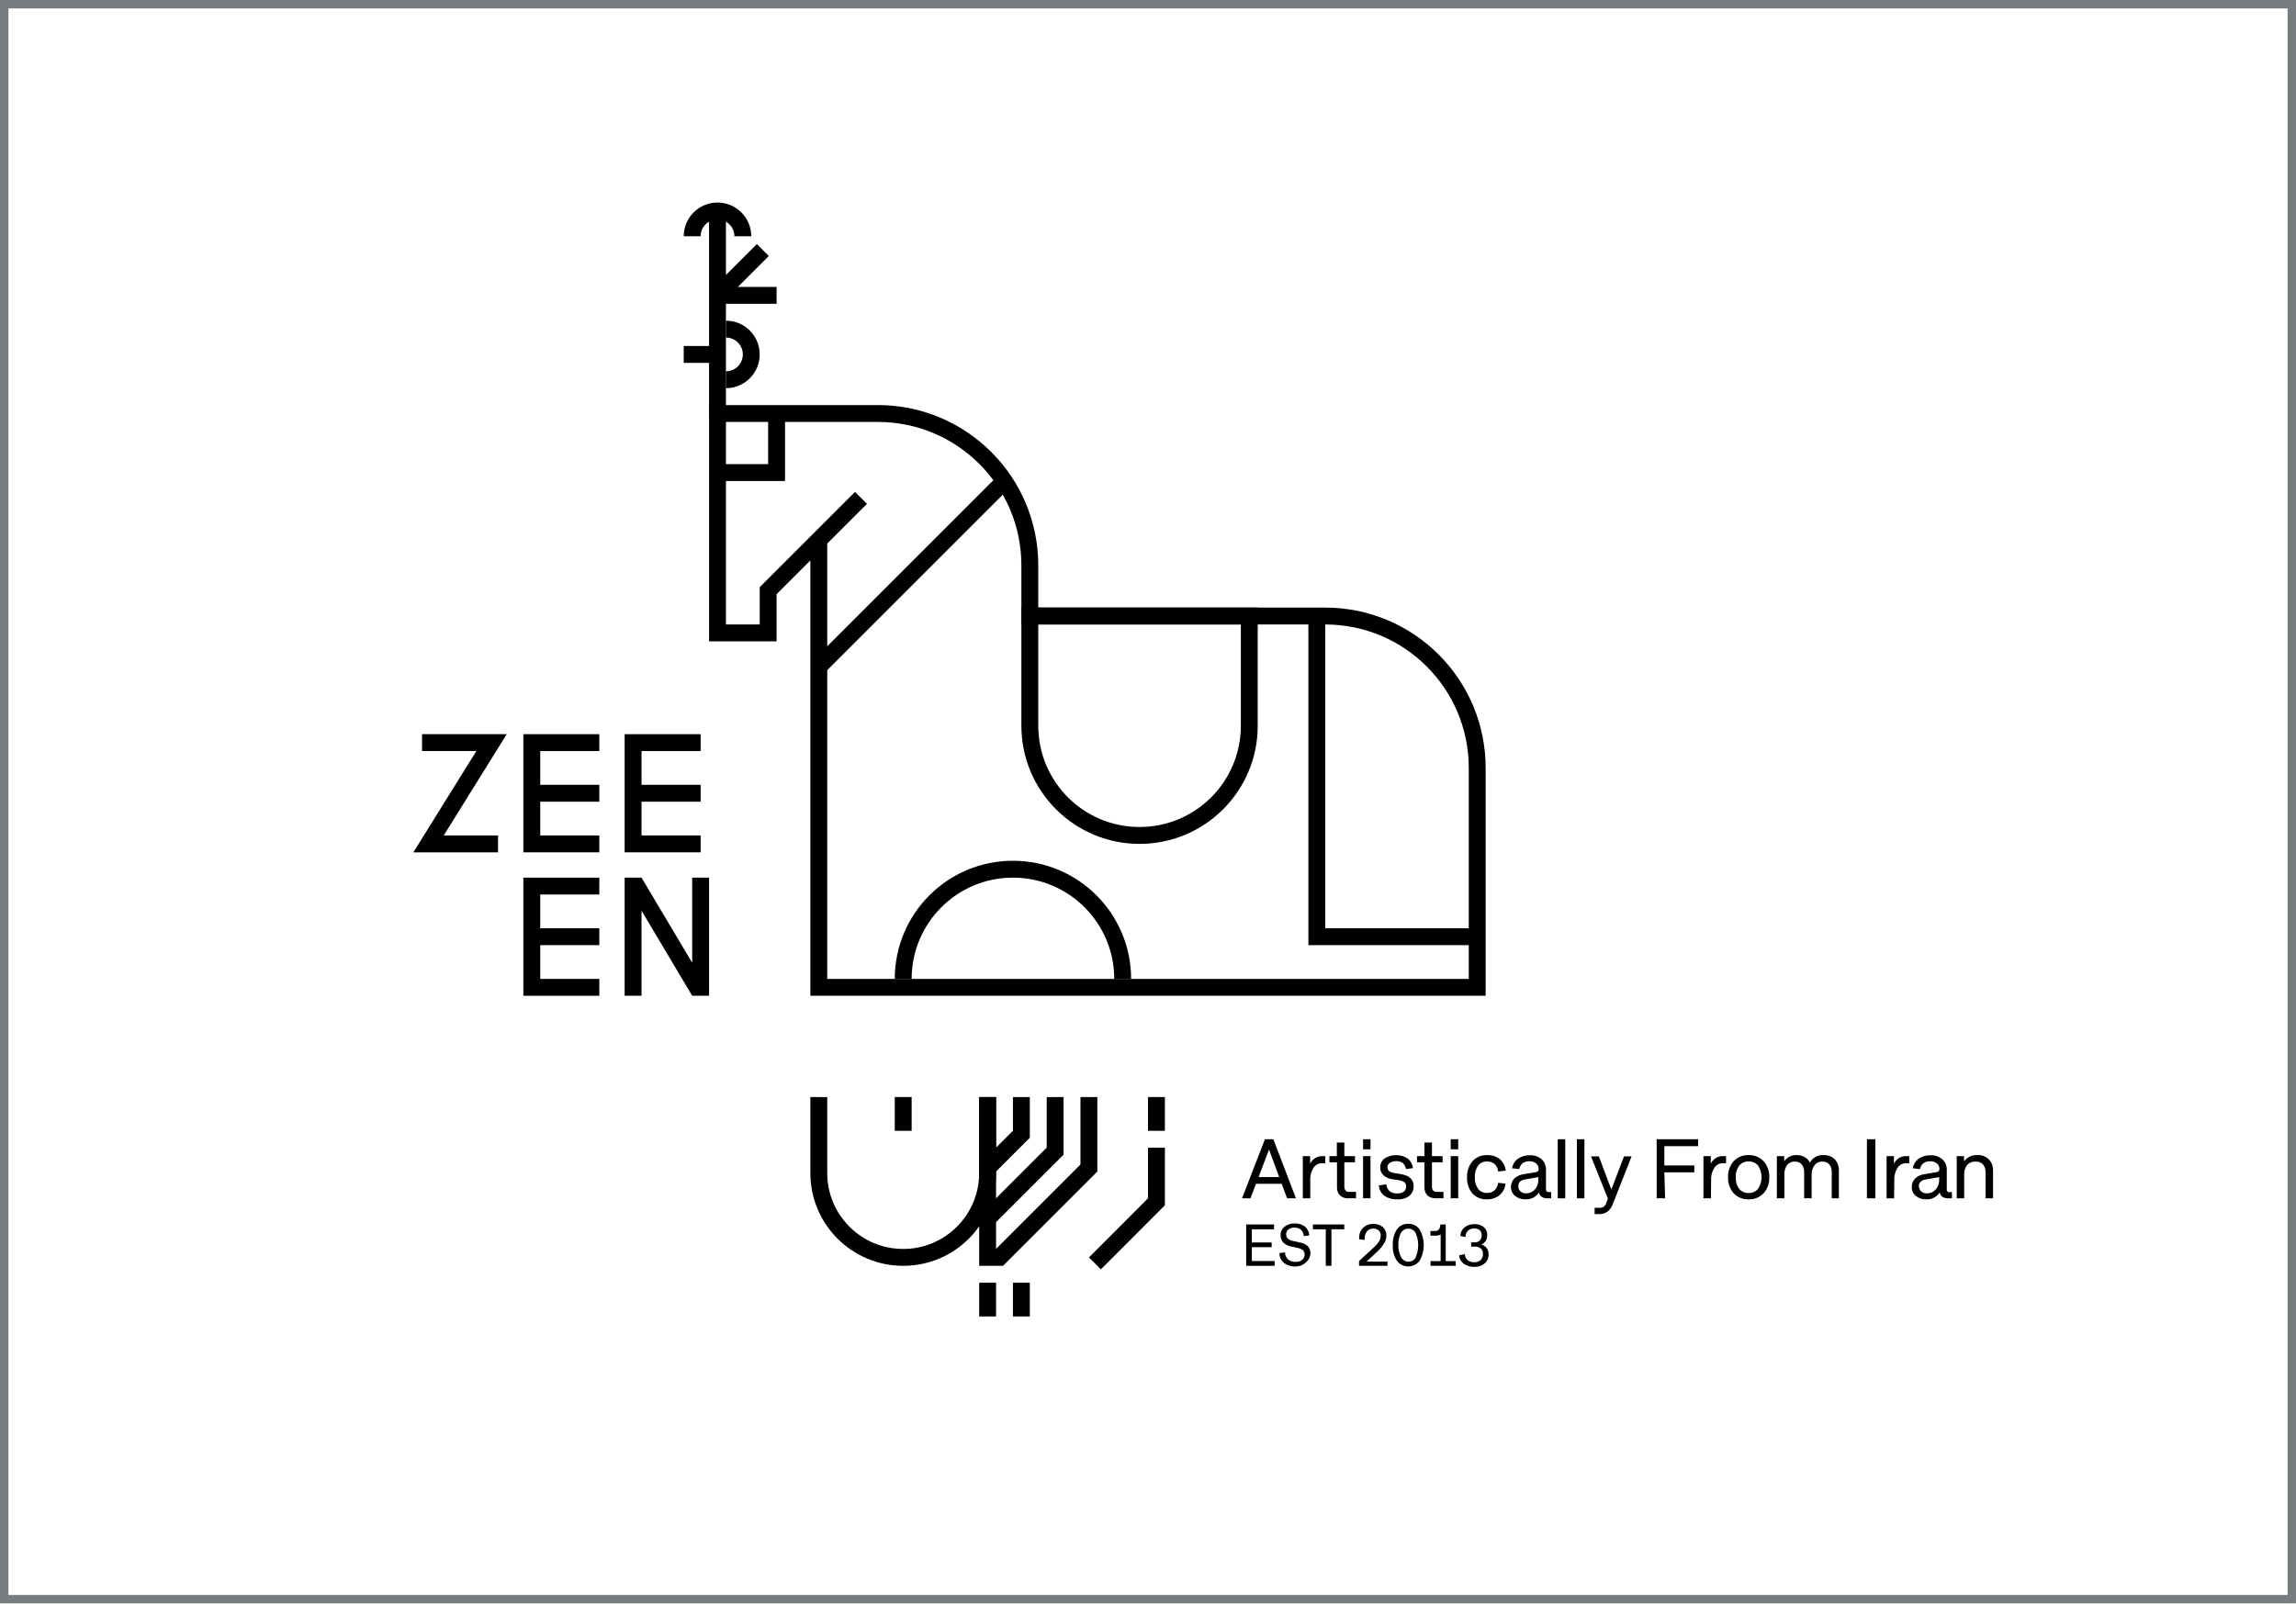
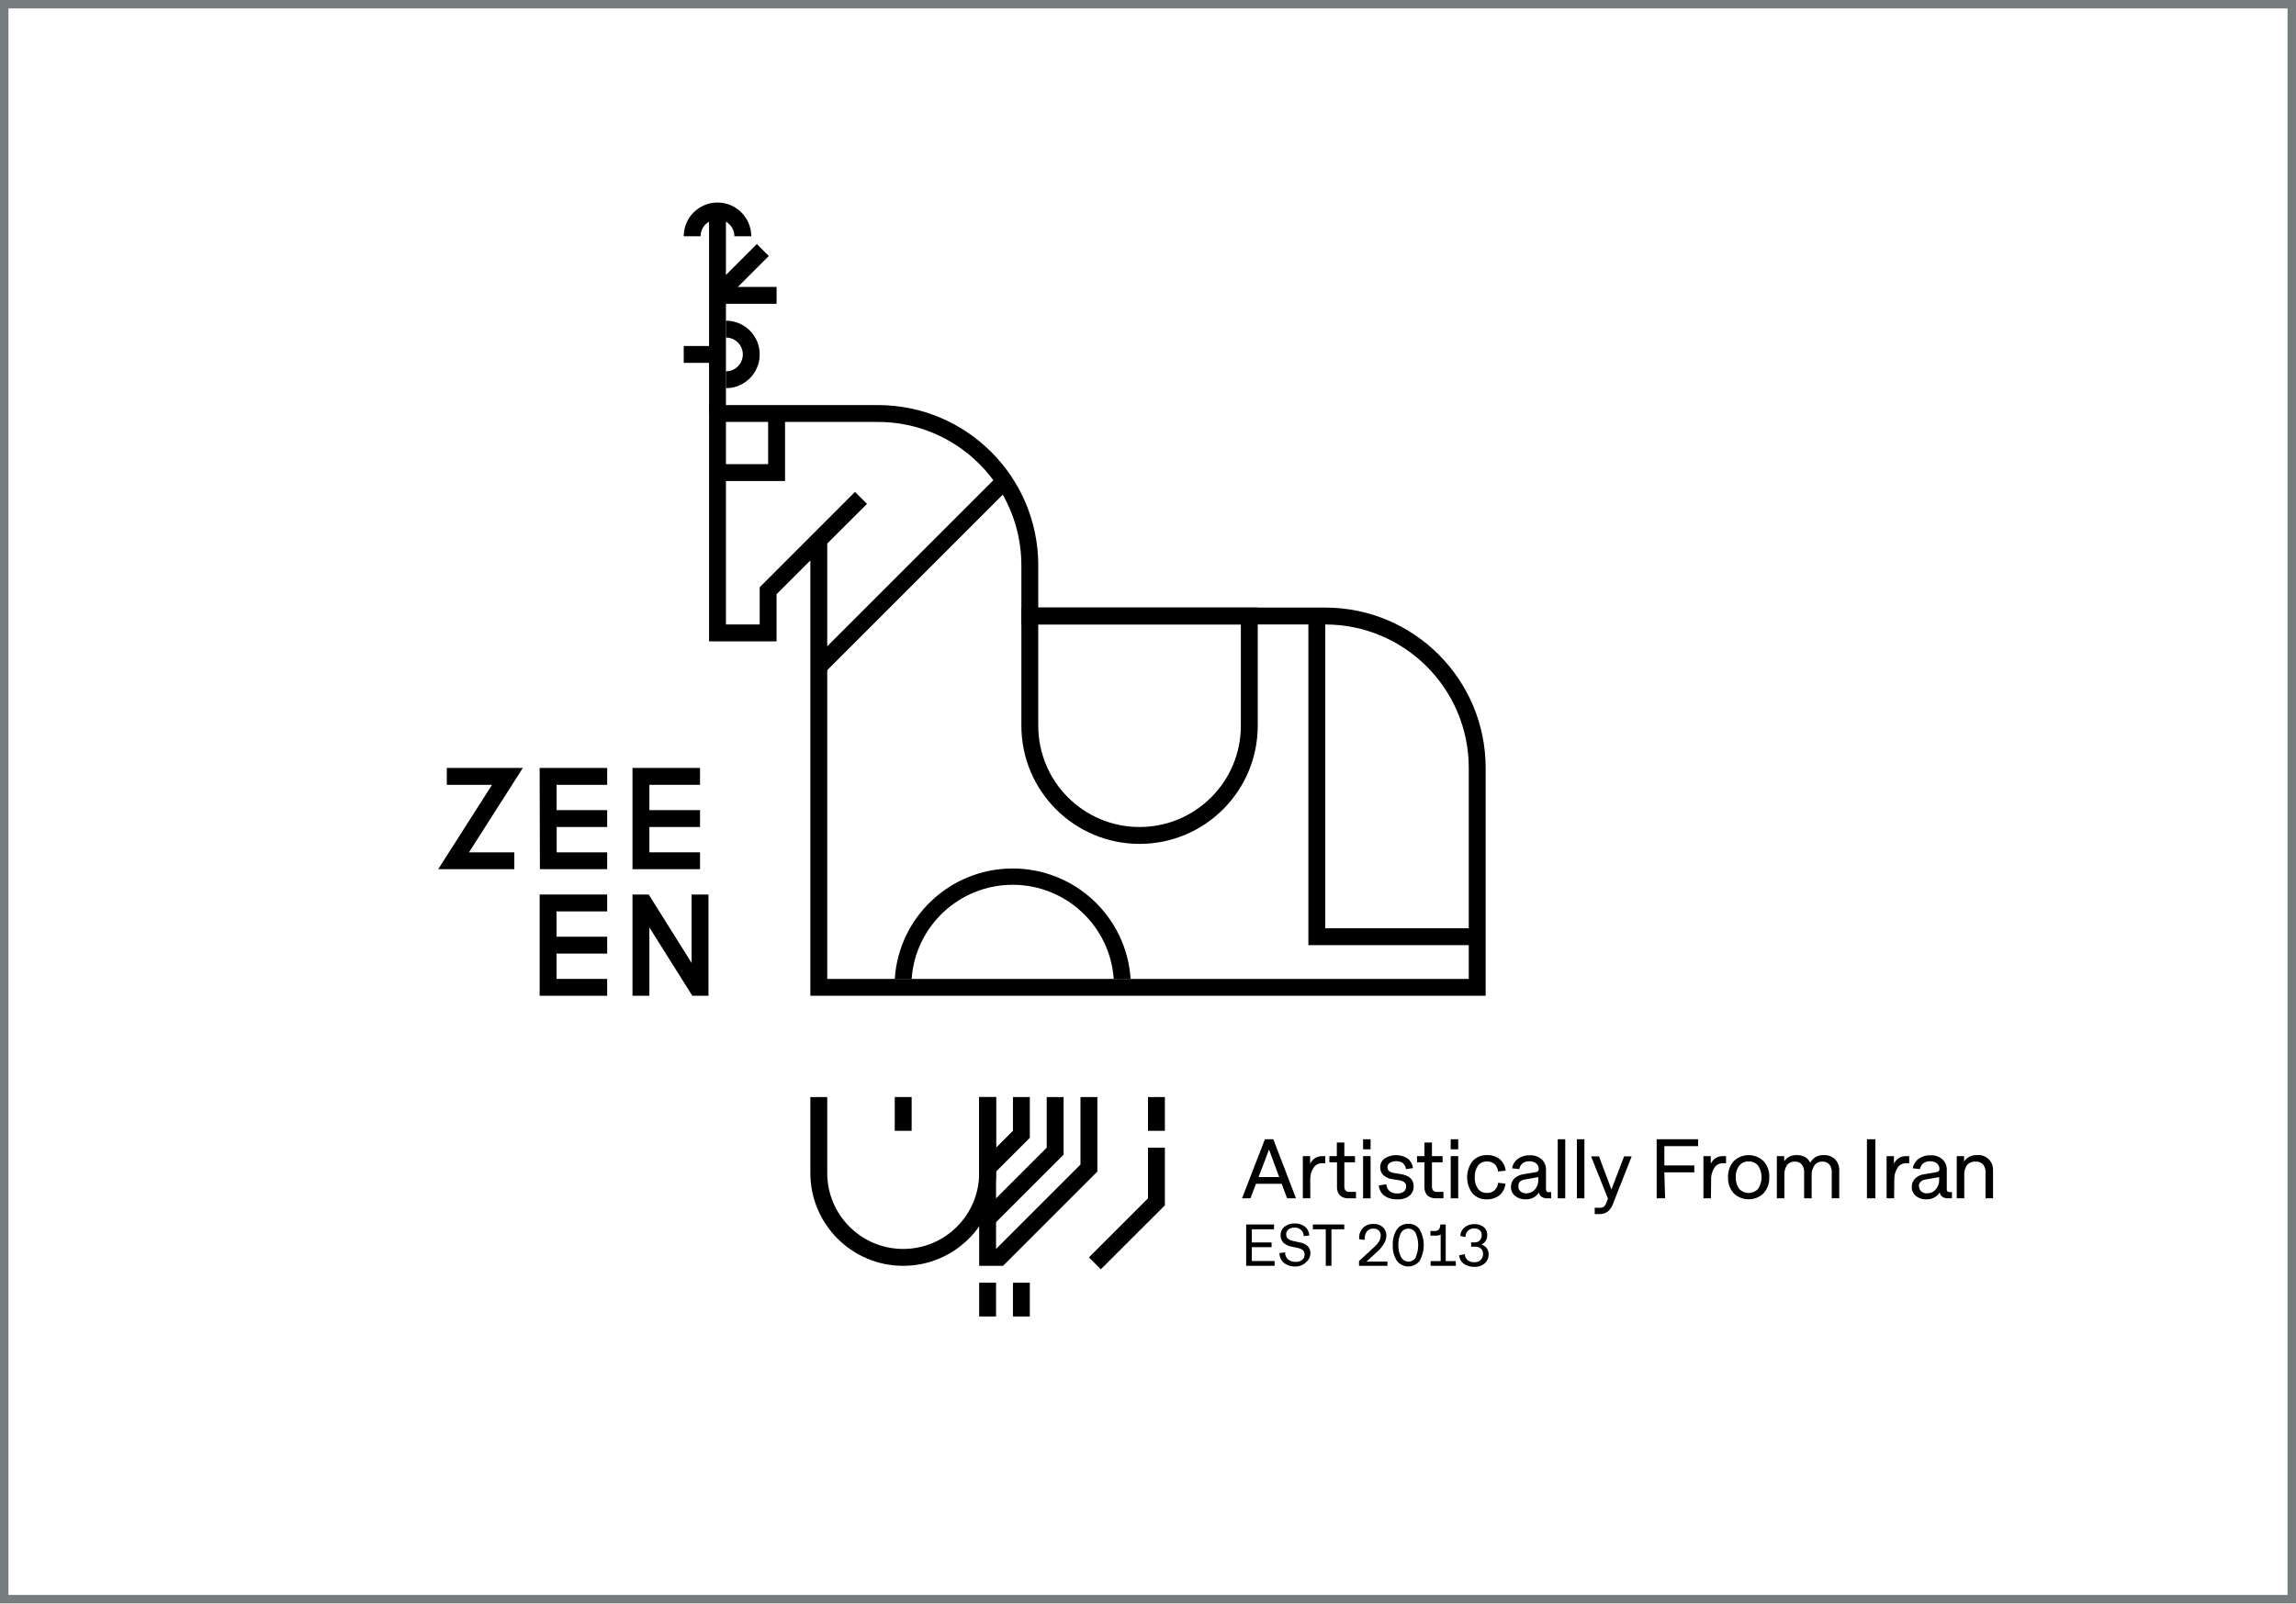
<svg xmlns="http://www.w3.org/2000/svg" viewBox="0 0 272 190">
  <defs>
-     <style>.cls-1,.cls-2{fill:none;stroke:#000;stroke-miterlimit:10;}.cls-1{stroke-width:2px;}.cls-2{stroke-width:2px;}.cls-3{fill:#777d7e;}</style>
+     <style>.cls-1{fill:#777d7e;}</style>
  </defs>
  <g id="Graphics">
-     <line class="cls-1" x1="85" y1="49" x2="85" y2="25" />
-     <line class="cls-1" x1="85" y1="35" x2="92" y2="35" />
-     <line class="cls-1" x1="85" y1="35" x2="90.37" y2="29.63" />
-     <line class="cls-1" x1="84.44" y1="42" x2="81" y2="42" />
-     <path class="cls-1" d="M86,39a3,3,0,0,1,0,6" />
-     <path class="cls-1" d="M88,28a3,3,0,0,0-6,0" />
-     <path class="cls-1" d="M107,116a13,13,0,0,1,13-13h0a13,13,0,0,1,13,13" />
-     <line class="cls-1" x1="119" y1="57" x2="97" y2="79" />
-     <path class="cls-1" d="M102,59,91,70v5H85V49h19a18,18,0,0,1,18,18v6h35a18,18,0,0,1,18,18v26H97V64" />
-     <polyline class="cls-1" points="175 111 156 111 156 73" />
-     <path class="cls-1" d="M122,73h26a0,0,0,0,1,0,0V86a13,13,0,0,1-13,13h0a13,13,0,0,1-13-13V73A0,0,0,0,1,122,73Z" />
-     <polyline class="cls-1" points="92 49 92 56 85 56" />
-     <path class="cls-1" d="M97,130v9a10,10,0,0,0,10,10h0a10,10,0,0,0,10-10v-9" />
-     <polyline class="cls-1" points="129.71 149.71 137 142.41 137 136" />
-     <line class="cls-1" x1="107" y1="130" x2="107" y2="134" />
-     <line class="cls-1" x1="137" y1="134" x2="137" y2="130" />
-     <line class="cls-1" x1="117" y1="152" x2="117" y2="156" />
-     <line class="cls-1" x1="121" y1="156" x2="121" y2="152" />
-     <polyline class="cls-1" points="121 130 121 134.41 117 138.41" />
-     <polyline class="cls-1" points="125 130 125 136.41 117 144.41" />
-     <polyline class="cls-1" points="117 130 117 149 118.41 149 129 138.41 129 130" />
-     <polyline class="cls-2" points="50 88 58.23 88 50.77 100 59 100" />
-     <polyline class="cls-2" points="71 100 63 100 63 88 71 88" />
-     <line class="cls-2" x1="71" y1="94" x2="63" y2="94" />
-     <polyline class="cls-2" points="83 100 75 100 75 88 83 88" />
-     <line class="cls-2" x1="83" y1="94" x2="75" y2="94" />
-     <polyline class="cls-2" points="71 117 63 117 63 105 71 105" />
-     <line class="cls-2" x1="71" y1="111" x2="63" y2="111" />
-     <polyline class="cls-2" points="83 104 83 117 82.57 117 75.43 105 75 105 75 118" />
+     <path class="cls-1" d="M271,1V189H1V1H271m1-1H0V190H272V0Z" />
+     <rect x="84" y="25" width="2" height="24" />
+     <rect x="85" y="34" width="7" height="2" />
+     <rect x="83.89" y="31.32" width="7.59" height="2" transform="translate(2.83 71.46) rotate(-45)" />
+     <rect x="81" y="41" width="3.44" height="2" />
+     <path d="M86,46V44a2,2,0,0,0,0-4V38a4,4,0,0,1,0,8Z" />
+     <path d="M89,28H87a2,2,0,0,0-4,0H81a4,4,0,0,1,8,0Z" />
+     <path d="M133.94,116h-2A12,12,0,0,0,108,116h-2a14,14,0,0,1,27.94,0Z" />
+     <rect x="92.44" y="67" width="31.11" height="2" transform="translate(-16.45 96.28) rotate(-45)" />
+     <path d="M176,118H96V66.41l-4,4V76H84V48h20a19,19,0,0,1,19,19v5h34a19,19,0,0,1,19,19Zm-78-2h76V91a17,17,0,0,0-17-17H121V67a17,17,0,0,0-17-17H86V74h4V69.59l11.29-11.3,1.42,1.42L98,64.41Z" />
+     <polygon points="175 112 155 112 155 73 157 73 157 110 175 110 175 112" />
+     <path d="M135,100a14,14,0,0,1-14-14V72h28V86A14,14,0,0,1,135,100ZM123,74V86a12,12,0,0,0,24,0V74Z" />
+     <polygon points="93 57 85 57 85 55 91 55 91 49 93 49 93 57" />
+     <path d="M107,150a11,11,0,0,1-11-11v-9h2v9a9,9,0,0,0,18,0v-9h2v9A11,11,0,0,1,107,150Z" />
+     <polygon points="130.41 150.41 129 149 136 142 136 136 138 136 138 142.83 130.41 150.41" />
+     <rect x="106" y="130" width="2" height="4" />
+     <rect x="136" y="130" width="2" height="4" />
+     <rect x="116" y="152" width="2" height="4" />
+     <rect x="120" y="152" width="2" height="4" />
+     <polygon points="117.71 139.12 116.29 137.71 120 134 120 130 122 130 122 134.83 117.71 139.12" />
+     <polygon points="117.71 145.12 116.29 143.71 124 136 124 130 126 130 126 136.83 117.71 145.12" />
+     <polygon points="118.83 150 116 150 116 130 118 130 118 148 128 138 128 130 130 130 130 138.83 118.83 150" />
    <path d="M151.84,140.28h-3.05l-.65,1.72h-1l2.71-7h1l2.68,7h-1.05Zm-2.74-.8h2.44l-1.2-3.26Z" />
    <path d="M155.23,142h-.89v-5h.87v.91a1.54,1.54,0,0,1,1.43-.91H157v.84h-.4a1.19,1.19,0,0,0-1,.55,2.57,2.57,0,0,0-.38,1.48Z" />
-     <path d="M157.49,137.73V137h.88v-1.61h.89V137h1.26v.73h-1.26v2.8a.79.79,0,0,0,.14.55.59.59,0,0,0,.48.16h.76V142h-.9a1.42,1.42,0,0,1-1-.34,1.34,1.34,0,0,1-.35-1v-2.92Z" />
-     <path d="M162.36,136.19h-.88V135h.88Zm0,5.81h-.88v-5h.88Z" />
-     <path d="M165.52,142.12a2.47,2.47,0,0,1-1.54-.44,1.63,1.63,0,0,1-.63-1.21l.89-.13a1.19,1.19,0,0,0,.38.81,1.34,1.34,0,0,0,.9.27,1.2,1.2,0,0,0,.79-.22.75.75,0,0,0,.27-.63c0-.4-.29-.64-.88-.72l-.72-.11a1.94,1.94,0,0,1-1.09-.48,1.2,1.2,0,0,1-.38-.93,1.28,1.28,0,0,1,.51-1.05,2.55,2.55,0,0,1,2.74,0,1.71,1.71,0,0,1,.63,1.14l-.82.12a1.34,1.34,0,0,0-.4-.74,1.53,1.53,0,0,0-1.53,0,.6.6,0,0,0-.27.51.58.58,0,0,0,.19.46,1.21,1.21,0,0,0,.59.23l.8.13c1,.16,1.52.64,1.52,1.43a1.46,1.46,0,0,1-.52,1.16A2.18,2.18,0,0,1,165.52,142.12Z" />
+     <path d="M157.49,137.73V137h.88v-1.61h.89V137h1.26v.73h-1.26v2.8a.79.79,0,0,0,.14.55.59.59,0,0,0,.48.16h.76V142h-.9a1.42,1.42,0,0,1-1-.34,1.38,1.38,0,0,1-.35-1v-2.92Z" />
+     <path d="M162.37,136.19h-.89V135h.89Zm0,5.81h-.89v-5h.89Z" />
+     <path d="M165.52,142.12a2.47,2.47,0,0,1-1.54-.44,1.63,1.63,0,0,1-.63-1.21l.89-.13a1.19,1.19,0,0,0,.38.81,1.34,1.34,0,0,0,.9.27,1.2,1.2,0,0,0,.79-.22.75.75,0,0,0,.27-.63c0-.4-.29-.64-.88-.72l-.72-.11a2,2,0,0,1-1.09-.48,1.24,1.24,0,0,1-.38-.93,1.28,1.28,0,0,1,.51-1.05,2.55,2.55,0,0,1,2.74,0,1.71,1.71,0,0,1,.63,1.14l-.82.12a1.28,1.28,0,0,0-.4-.74,1.53,1.53,0,0,0-1.53,0,.6.6,0,0,0-.27.51.61.61,0,0,0,.19.46,1.21,1.21,0,0,0,.59.23l.8.13c1,.16,1.52.64,1.52,1.43a1.43,1.43,0,0,1-.52,1.16A2.18,2.18,0,0,1,165.52,142.12Z" />
    <path d="M167.87,137.73V137h.88v-1.61h.89V137h1.26v.73h-1.26v2.8a.85.85,0,0,0,.14.55.59.59,0,0,0,.48.16H171V142h-.9a1.46,1.46,0,0,1-1-.34,1.38,1.38,0,0,1-.35-1v-2.92Z" />
    <path d="M172.75,136.19h-.89V135h.89Zm0,5.81h-.89v-5h.89Z" />
-     <path d="M176.16,141.36a1.29,1.29,0,0,0,.91-.32,1.43,1.43,0,0,0,.41-.88l.87.1a2,2,0,0,1-.7,1.36,2.24,2.24,0,0,1-1.49.5,2.2,2.2,0,0,1-1.73-.7,2.74,2.74,0,0,1-.63-1.9,2.8,2.8,0,0,1,.64-1.92,2.22,2.22,0,0,1,1.72-.72,2.31,2.31,0,0,1,1.52.48,2.11,2.11,0,0,1,.7,1.36l-.91.1a1.22,1.22,0,0,0-1.32-1.18,1.24,1.24,0,0,0-1.05.49,2.25,2.25,0,0,0-.38,1.39,2.15,2.15,0,0,0,.38,1.35A1.26,1.26,0,0,0,176.16,141.36Z" />
-     <path d="M183.52,141.26h.24V142h-.48a1.09,1.09,0,0,1-.66-.19.73.73,0,0,1-.3-.52,1.76,1.76,0,0,1-1.58.83,1.84,1.84,0,0,1-1.26-.41,1.31,1.31,0,0,1-.48-1.05,1.38,1.38,0,0,1,.39-1,2,2,0,0,1,1.12-.52l1.46-.25a.33.33,0,0,0,.31-.36.82.82,0,0,0-.29-.66,1.17,1.17,0,0,0-.8-.26,1.32,1.32,0,0,0-.81.23,1.24,1.24,0,0,0-.41.7l-.84-.1a1.72,1.72,0,0,1,.68-1.12,2.31,2.31,0,0,1,1.41-.42,2,2,0,0,1,1.42.48,1.64,1.64,0,0,1,.51,1.27v2.25a.37.37,0,0,0,.09.29A.36.36,0,0,0,183.52,141.26Zm-3.64-.66a.73.73,0,0,0,.26.59,1,1,0,0,0,.7.22,1.34,1.34,0,0,0,1-.46,1.68,1.68,0,0,0,.4-1.17v-.29l-1.6.28a1,1,0,0,0-.6.28A.74.74,0,0,0,179.88,140.6Z" />
+     <path d="M176.16,141.36a1.29,1.29,0,0,0,.91-.32,1.43,1.43,0,0,0,.41-.88l.87.1a2.06,2.06,0,0,1-.69,1.36,2.28,2.28,0,0,1-1.5.5,2.18,2.18,0,0,1-1.72-.7,3.19,3.19,0,0,1,0-3.82,2.18,2.18,0,0,1,1.71-.72,2.31,2.31,0,0,1,1.52.48,2.11,2.11,0,0,1,.7,1.36l-.91.1a1.22,1.22,0,0,0-1.32-1.18,1.24,1.24,0,0,0-1.05.49,2.25,2.25,0,0,0-.38,1.39,2.15,2.15,0,0,0,.38,1.35A1.26,1.26,0,0,0,176.16,141.36Z" />
+     <path d="M183.53,141.26h.23V142h-.48a1.09,1.09,0,0,1-.66-.19.73.73,0,0,1-.3-.52,1.74,1.74,0,0,1-1.58.83,1.84,1.84,0,0,1-1.26-.41,1.31,1.31,0,0,1-.48-1.05,1.38,1.38,0,0,1,.39-1,2,2,0,0,1,1.12-.52l1.46-.25a.34.34,0,0,0,.32-.36.83.83,0,0,0-.3-.66,1.17,1.17,0,0,0-.8-.26,1.27,1.27,0,0,0-.8.23,1.14,1.14,0,0,0-.41.7l-.85-.1a1.77,1.77,0,0,1,.68-1.12,2.32,2.32,0,0,1,1.42-.42,2,2,0,0,1,1.41.48,1.64,1.64,0,0,1,.51,1.27v2.25a.33.33,0,0,0,.38.38Zm-3.65-.66a.73.73,0,0,0,.26.59,1,1,0,0,0,.7.22,1.32,1.32,0,0,0,1-.46,1.68,1.68,0,0,0,.4-1.17v-.29l-1.6.28a1,1,0,0,0-.6.28A.74.74,0,0,0,179.88,140.6Z" />
    <path d="M185.43,142h-.89v-7h.89Z" />
    <path d="M187.7,142h-.89v-7h.89Z" />
-     <path d="M190.32,142.47l.16-.44-2-5h.93l1.48,3.93,1.5-3.93h.9l-2.19,5.56a2.07,2.07,0,0,1-.68,1,1.66,1.66,0,0,1-1,.28h-.51v-.75h.51A1,1,0,0,0,190,143,1.11,1.11,0,0,0,190.32,142.47Z" />
+     <path d="M190.32,142.47l.17-.44-2-5h.94l1.47,3.93,1.5-3.93h.9l-2.19,5.56a2.14,2.14,0,0,1-.67,1,1.7,1.7,0,0,1-1,.28h-.52v-.75h.52A1,1,0,0,0,190,143,1.11,1.11,0,0,0,190.32,142.47Z" />
    <path d="M197.26,142h-1v-7h4.91v.82h-4v2.28h3.55v.82h-3.55Z" />
    <path d="M202.69,142h-.89v-5h.87v.91a1.53,1.53,0,0,1,1.43-.91h.38v.84h-.39a1.17,1.17,0,0,0-1,.55,2.5,2.5,0,0,0-.38,1.48Z" />
-     <path d="M204.72,139.5a2.7,2.7,0,0,1,.66-1.9,2.28,2.28,0,0,1,1.77-.72,2.32,2.32,0,0,1,1.78.72,2.66,2.66,0,0,1,.67,1.9,2.69,2.69,0,0,1-.67,1.9,2.32,2.32,0,0,1-1.78.72,2.28,2.28,0,0,1-1.77-.72A2.7,2.7,0,0,1,204.72,139.5Zm3.56,1.37a2.49,2.49,0,0,0,0-2.74,1.39,1.39,0,0,0-1.13-.5,1.36,1.36,0,0,0-1.11.5,2.06,2.06,0,0,0-.41,1.37,2.11,2.11,0,0,0,.4,1.37,1.37,1.37,0,0,0,1.12.5A1.39,1.39,0,0,0,208.28,140.87Z" />
-     <path d="M214.62,139.24V142h-.89v-3.08a1.39,1.39,0,0,0-.29-.94,1,1,0,0,0-.8-.33,1.08,1.08,0,0,0-.93.41,1.89,1.89,0,0,0-.32,1.18V142h-.89v-5h.87v.61a1.68,1.68,0,0,1,1.47-.73,1.78,1.78,0,0,1,.95.23,1.49,1.49,0,0,1,.62.67,1.69,1.69,0,0,1,1.61-.9,1.83,1.83,0,0,1,1.35.5,1.93,1.93,0,0,1,.48,1.38V142H217v-3.08a1.34,1.34,0,0,0-.29-.94,1,1,0,0,0-.8-.33,1.08,1.08,0,0,0-.93.41A1.82,1.82,0,0,0,214.62,139.24Z" />
+     <path d="M204.72,139.5a2.7,2.7,0,0,1,.66-1.9,2.55,2.55,0,0,1,3.55,0,2.66,2.66,0,0,1,.67,1.9,2.69,2.69,0,0,1-.67,1.9,2.55,2.55,0,0,1-3.55,0A2.7,2.7,0,0,1,204.72,139.5Zm3.56,1.37a2.49,2.49,0,0,0,0-2.74,1.39,1.39,0,0,0-1.13-.5,1.36,1.36,0,0,0-1.11.5,2.11,2.11,0,0,0-.41,1.37,2.17,2.17,0,0,0,.4,1.37,1.52,1.52,0,0,0,2.25,0Z" />
+     <path d="M214.62,139.24V142h-.89v-3.08a1.34,1.34,0,0,0-.29-.94,1,1,0,0,0-.8-.33,1.08,1.08,0,0,0-.93.41,1.89,1.89,0,0,0-.32,1.18V142h-.89v-5h.87v.61a1.68,1.68,0,0,1,1.47-.73,1.85,1.85,0,0,1,1,.23,1.47,1.47,0,0,1,.61.67,1.7,1.7,0,0,1,1.61-.9,1.83,1.83,0,0,1,1.35.5,1.93,1.93,0,0,1,.48,1.38V142H217v-3.08a1.34,1.34,0,0,0-.29-.94,1,1,0,0,0-.8-.33,1.08,1.08,0,0,0-.93.41A1.89,1.89,0,0,0,214.62,139.24Z" />
    <path d="M222.17,142h-1v-7h1Z" />
    <path d="M224.39,142h-.89v-5h.87v.91a1.53,1.53,0,0,1,1.43-.91h.38v.84h-.39a1.17,1.17,0,0,0-1,.55,2.5,2.5,0,0,0-.38,1.48Z" />
-     <path d="M231,141.26h.24V142h-.49a1.09,1.09,0,0,1-.66-.19.69.69,0,0,1-.29-.52,1.77,1.77,0,0,1-1.59.83,1.84,1.84,0,0,1-1.26-.41,1.3,1.3,0,0,1-.47-1.05,1.38,1.38,0,0,1,.39-1,1.93,1.93,0,0,1,1.11-.52l1.46-.25a.34.34,0,0,0,.32-.36.83.83,0,0,0-.3-.66,1.17,1.17,0,0,0-.8-.26,1.29,1.29,0,0,0-.8.23,1.14,1.14,0,0,0-.41.7l-.85-.1a1.77,1.77,0,0,1,.68-1.12,2.32,2.32,0,0,1,1.42-.42,2,2,0,0,1,1.41.48,1.65,1.65,0,0,1,.52,1.27v2.25a.32.32,0,0,0,.37.38Zm-3.65-.66a.73.73,0,0,0,.26.59,1,1,0,0,0,.71.22,1.32,1.32,0,0,0,1-.46,1.69,1.69,0,0,0,.41-1.17v-.29l-1.6.28a1,1,0,0,0-.61.28A.74.74,0,0,0,227.3,140.6Z" />
-     <path d="M236.11,138.76V142h-.89v-3.08a1.34,1.34,0,0,0-.3-.94,1.15,1.15,0,0,0-.88-.33,1.21,1.21,0,0,0-1,.4,1.8,1.8,0,0,0-.35,1.19V142h-.88v-5h.86v.63a1.78,1.78,0,0,1,1.56-.75,1.73,1.73,0,0,1,1.87,1.88Z" />
-     <path d="M151,150h-3.37v-4.9h3.3v.57h-2.63v1.56h2.35v.56h-2.35v1.64H151Z" />
-     <path d="M153.51,150.08a2.16,2.16,0,0,1-1.4-.42,1.47,1.47,0,0,1-.53-1.17l.65-.09a1.14,1.14,0,0,0,.36.84,1.37,1.37,0,0,0,.92.29,1.12,1.12,0,0,0,.76-.24.77.77,0,0,0,.28-.63.66.66,0,0,0-.19-.51,1.5,1.5,0,0,0-.68-.28l-.65-.14a1.91,1.91,0,0,1-1-.48,1.25,1.25,0,0,1-.32-.88,1.2,1.2,0,0,1,.46-1,1.76,1.76,0,0,1,1.19-.39,1.9,1.9,0,0,1,1.23.37,1.44,1.44,0,0,1,.52,1.05l-.66.08a1,1,0,0,0-1.09-1,1.11,1.11,0,0,0-.73.21.7.7,0,0,0-.26.57.66.66,0,0,0,.19.51,1.2,1.2,0,0,0,.61.28l.76.17a1.87,1.87,0,0,1,1,.45,1.18,1.18,0,0,1,.31.86,1.33,1.33,0,0,1-.47,1A1.79,1.79,0,0,1,153.51,150.08Z" />
+     <path d="M231,141.26h.24V142h-.49a1.09,1.09,0,0,1-.66-.19.69.69,0,0,1-.29-.52,1.76,1.76,0,0,1-1.58.83,1.81,1.81,0,0,1-1.26-.41,1.31,1.31,0,0,1-.48-1.05,1.38,1.38,0,0,1,.39-1,1.93,1.93,0,0,1,1.12-.52l1.46-.25a.34.34,0,0,0,.31-.36.85.85,0,0,0-.29-.66,1.21,1.21,0,0,0-.81-.26,1.31,1.31,0,0,0-.8.23,1.14,1.14,0,0,0-.41.7l-.85-.1a1.74,1.74,0,0,1,.69-1.12,2.27,2.27,0,0,1,1.41-.42,2,2,0,0,1,1.41.48,1.62,1.62,0,0,1,.52,1.27v2.25a.37.37,0,0,0,.08.29A.39.39,0,0,0,231,141.26Zm-3.64-.66a.72.72,0,0,0,.25.59,1,1,0,0,0,.71.22,1.32,1.32,0,0,0,1-.46,1.69,1.69,0,0,0,.41-1.17v-.29l-1.6.28a1,1,0,0,0-.61.28A.77.77,0,0,0,227.31,140.6Z" />
+     <path d="M236.11,138.76V142h-.89v-3.08a1.34,1.34,0,0,0-.3-.94,1.14,1.14,0,0,0-.88-.33,1.21,1.21,0,0,0-1,.4,1.8,1.8,0,0,0-.34,1.19V142h-.89v-5h.87v.63a1.75,1.75,0,0,1,1.55-.75,1.72,1.72,0,0,1,1.87,1.88Z" />
+     <path d="M151,150h-3.37v-4.9h3.3v.57H148.3v1.56h2.34v.56H148.3v1.64H151Z" />
+     <path d="M153.51,150.08a2.16,2.16,0,0,1-1.4-.42,1.47,1.47,0,0,1-.53-1.17l.66-.09a1.09,1.09,0,0,0,.35.84,1.37,1.37,0,0,0,.92.29,1.12,1.12,0,0,0,.76-.24.77.77,0,0,0,.28-.63.66.66,0,0,0-.19-.51,1.5,1.5,0,0,0-.68-.28l-.65-.14a2,2,0,0,1-1-.48,1.25,1.25,0,0,1-.32-.88,1.23,1.23,0,0,1,.46-1,1.76,1.76,0,0,1,1.19-.39,1.9,1.9,0,0,1,1.23.37,1.44,1.44,0,0,1,.52,1.05l-.66.08a1,1,0,0,0-1.09-1,1.11,1.11,0,0,0-.73.21.7.7,0,0,0-.26.57.69.69,0,0,0,.19.51,1.2,1.2,0,0,0,.61.28l.76.17a1.83,1.83,0,0,1,1,.45,1.18,1.18,0,0,1,.31.86,1.33,1.33,0,0,1-.47,1A1.79,1.79,0,0,1,153.51,150.08Z" />
    <path d="M155.53,145.1h3.72v.57h-1.52V150h-.67v-4.33h-1.53Z" />
-     <path d="M163.57,146.4a.76.76,0,0,0-.24-.59.84.84,0,0,0-.62-.22.94.94,0,0,0-.79.34,1.47,1.47,0,0,0-.25,1l-.64-.08a1.64,1.64,0,0,1,.42-1.33,1.67,1.67,0,0,1,1.26-.48,1.54,1.54,0,0,1,1.12.38,1.33,1.33,0,0,1,.41,1,1.71,1.71,0,0,1-.25.88,4.58,4.58,0,0,1-.81,1l-1.3,1.2h2.49V150H161v-.57l1.76-1.62a3.32,3.32,0,0,0,.62-.72A1.42,1.42,0,0,0,163.57,146.4Z" />
-     <path d="M165,147.55a3.2,3.2,0,0,1,.48-1.86,1.58,1.58,0,0,1,1.35-.67,1.56,1.56,0,0,1,1.35.67,3.76,3.76,0,0,1,0,3.71,1.69,1.69,0,0,1-2.7,0A3.12,3.12,0,0,1,165,147.55Zm2.7,1.46a3.59,3.59,0,0,0,0-2.92,1,1,0,0,0-1.73,0,2.81,2.81,0,0,0-.31,1.45A2.92,2.92,0,0,0,166,149a1,1,0,0,0,.87.51A1,1,0,0,0,167.73,149Z" />
-     <path d="M172.47,150h-3v-.56h1.2v-3.15a1,1,0,0,1-.56.13h-.65v-.55H170a.56.56,0,0,0,.47-.19.92.92,0,0,0,.15-.58h.65v4.34h1.17Z" />
-     <path d="M175.68,148.56a.75.75,0,0,0-.25-.61,1,1,0,0,0-.71-.22h-.44v-.51h.42a.81.81,0,0,0,.61-.23.9.9,0,0,0,.22-.65.72.72,0,0,0-.24-.57,1,1,0,0,0-.64-.2,1,1,0,0,0-.74.27,1,1,0,0,0-.3.75l-.61-.13a1.34,1.34,0,0,1,.48-1,1.74,1.74,0,0,1,1.18-.4,1.65,1.65,0,0,1,1.12.35,1.16,1.16,0,0,1,.41.93,1.31,1.31,0,0,1-.18.69,1.12,1.12,0,0,1-.51.45,1.17,1.17,0,0,1,.63.43,1.12,1.12,0,0,1,.22.7,1.38,1.38,0,0,1-.46,1.1,1.72,1.72,0,0,1-1.22.41,2.09,2.09,0,0,1-1.26-.36,1.36,1.36,0,0,1-.55-1l.67-.15a1,1,0,0,0,.33.71,1.14,1.14,0,0,0,.79.25,1,1,0,0,0,.76-.26A.92.92,0,0,0,175.68,148.56Z" />
-     <path class="cls-3" d="M271,1V189H1V1H271m1-1H0V190H272V0Z" />
+     <path d="M163.57,146.4a.76.76,0,0,0-.24-.59.84.84,0,0,0-.62-.22.94.94,0,0,0-.79.34,1.53,1.53,0,0,0-.25,1l-.64-.08a1.64,1.64,0,0,1,.42-1.33,1.67,1.67,0,0,1,1.26-.48,1.54,1.54,0,0,1,1.12.38,1.33,1.33,0,0,1,.41,1,1.71,1.71,0,0,1-.25.88,4.21,4.21,0,0,1-.8,1l-1.31,1.2h2.49V150H161v-.57l1.76-1.62a3.32,3.32,0,0,0,.62-.72A1.42,1.42,0,0,0,163.57,146.4Z" />
+     <path d="M165,147.55a3.2,3.2,0,0,1,.48-1.86,1.58,1.58,0,0,1,1.35-.67,1.56,1.56,0,0,1,1.36.67,3.82,3.82,0,0,1,0,3.71,1.7,1.7,0,0,1-2.71,0A3.12,3.12,0,0,1,165,147.55Zm2.7,1.46a3.59,3.59,0,0,0,0-2.92,1,1,0,0,0-1.73,0,2.92,2.92,0,0,0-.31,1.45A2.81,2.81,0,0,0,166,149a1,1,0,0,0,1.73,0Z" />
+     <path d="M172.48,150h-3v-.56h1.19v-3.15a1,1,0,0,1-.56.13h-.65v-.55H170a.56.56,0,0,0,.47-.19.92.92,0,0,0,.15-.58h.65v4.34h1.18Z" />
+     <path d="M175.69,148.56a.76.76,0,0,0-.26-.61,1,1,0,0,0-.71-.22h-.44v-.51h.42a.81.81,0,0,0,.61-.23.9.9,0,0,0,.22-.65.72.72,0,0,0-.24-.57,1,1,0,0,0-.64-.2,1,1,0,0,0-.74.27,1,1,0,0,0-.3.75l-.61-.13a1.34,1.34,0,0,1,.48-1,1.74,1.74,0,0,1,1.18-.4,1.65,1.65,0,0,1,1.12.35,1.16,1.16,0,0,1,.41.93,1.31,1.31,0,0,1-.18.69,1.12,1.12,0,0,1-.51.45,1.17,1.17,0,0,1,.63.43,1.12,1.12,0,0,1,.22.7,1.38,1.38,0,0,1-.46,1.1,1.72,1.72,0,0,1-1.22.41,2.09,2.09,0,0,1-1.26-.36,1.36,1.36,0,0,1-.55-1l.67-.15a1,1,0,0,0,.33.71,1.14,1.14,0,0,0,.79.25,1,1,0,0,0,.76-.26A.93.93,0,0,0,175.69,148.56Z" />
+     <polygon points="60.93 103 51.91 103 58.29 93 52.93 93 52.93 91 61.94 91 55.56 101 60.93 101 60.93 103" />
+     <polygon points="71.93 103 63.96 103 63.93 91 71.93 91 71.93 93 65.94 93 65.95 101 71.93 101 71.93 103" />
+     <rect x="64.93" y="96" width="7" height="2" />
+     <polygon points="82.93 103 74.93 103 74.93 91 82.93 91 82.93 93 76.93 93 76.93 101 82.93 101 82.93 103" />
+     <rect x="75.93" y="96" width="7" height="2" />
+     <polygon points="71.93 118 63.93 118 63.93 106 71.93 106 71.93 108 65.93 108 65.93 116 71.93 116 71.93 118" />
+     <rect x="64.93" y="111" width="7" height="2" />
+     <polygon points="83.93 118 82.02 118 76.93 109.9 76.93 118 74.93 118 74.93 106 76.85 106 81.93 114.1 81.93 106 83.93 106 83.93 118" />
  </g>
</svg>
